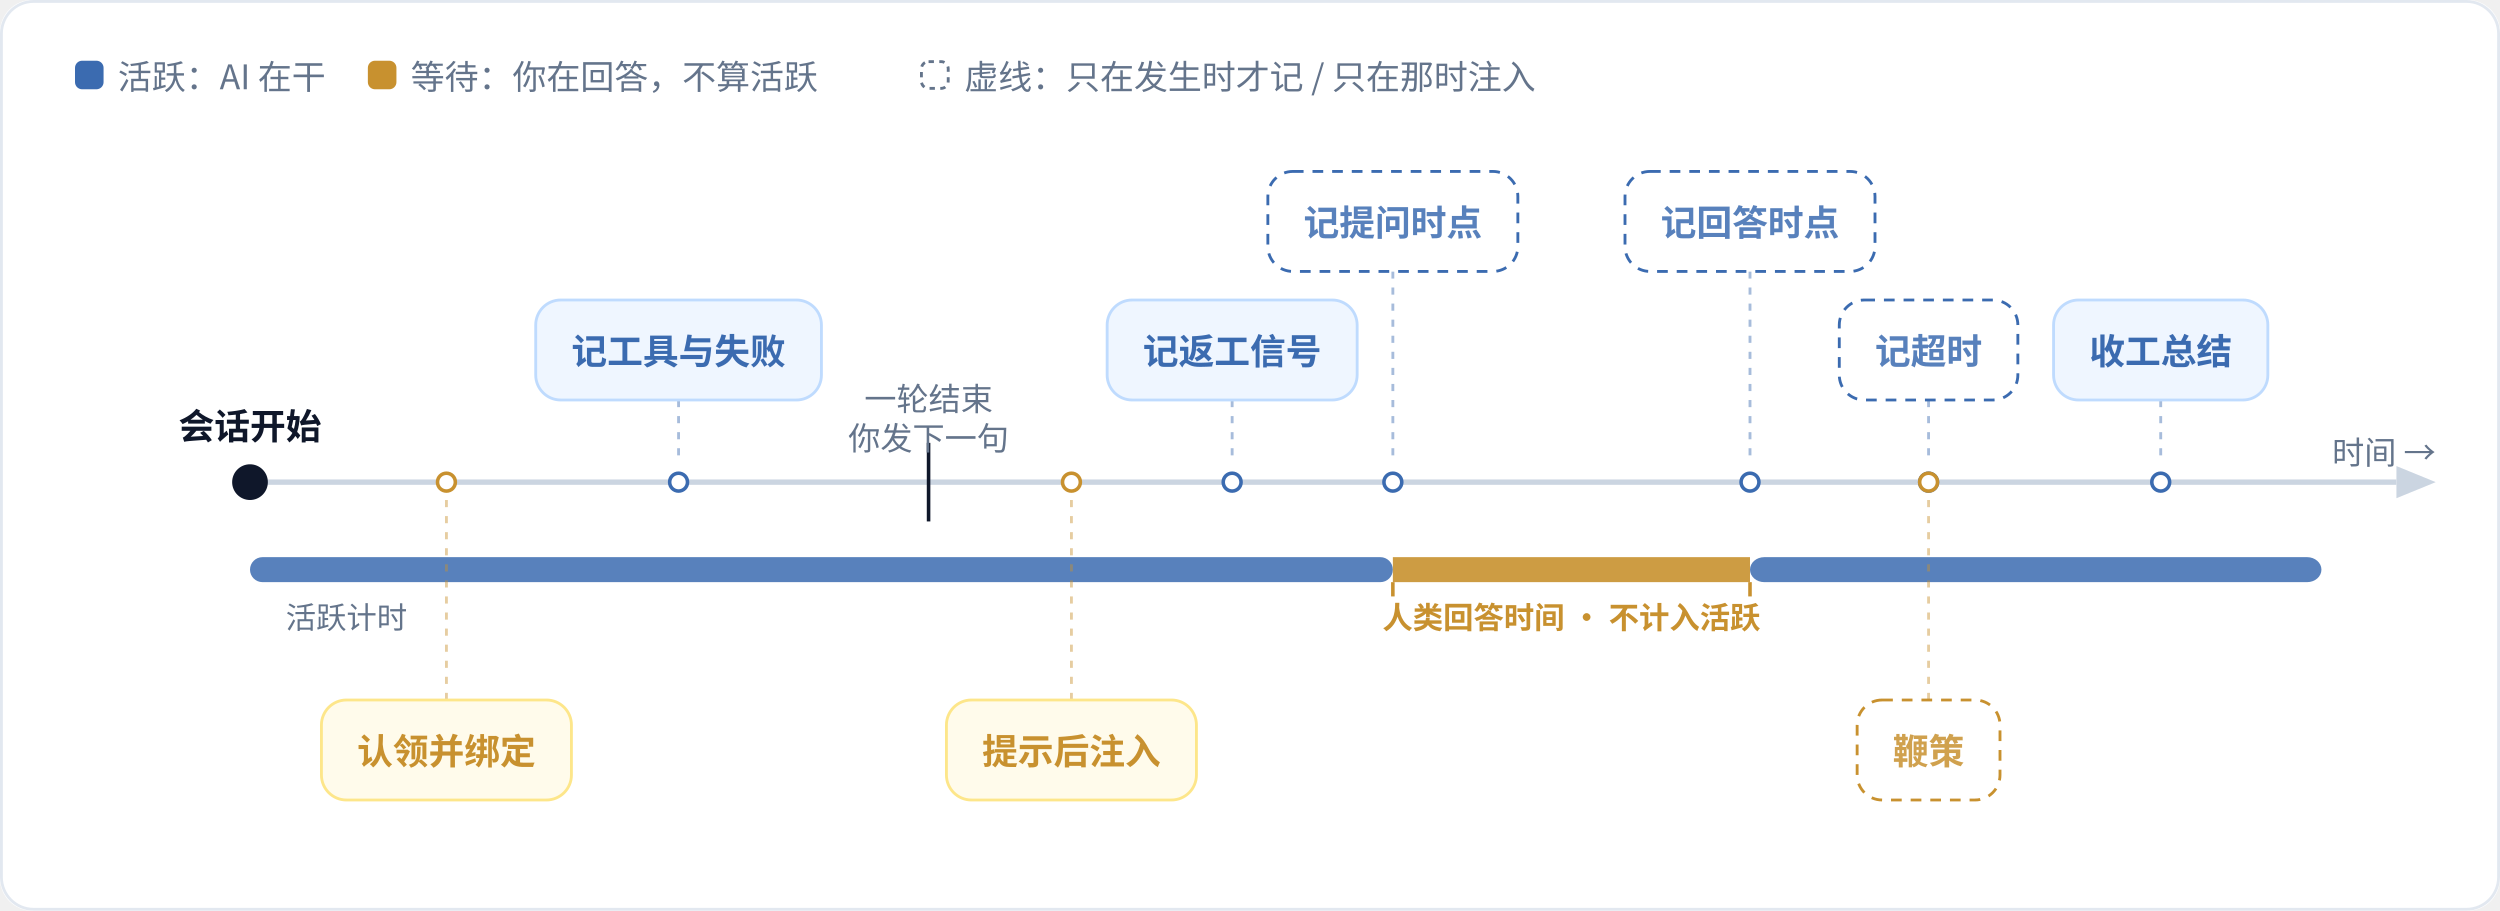
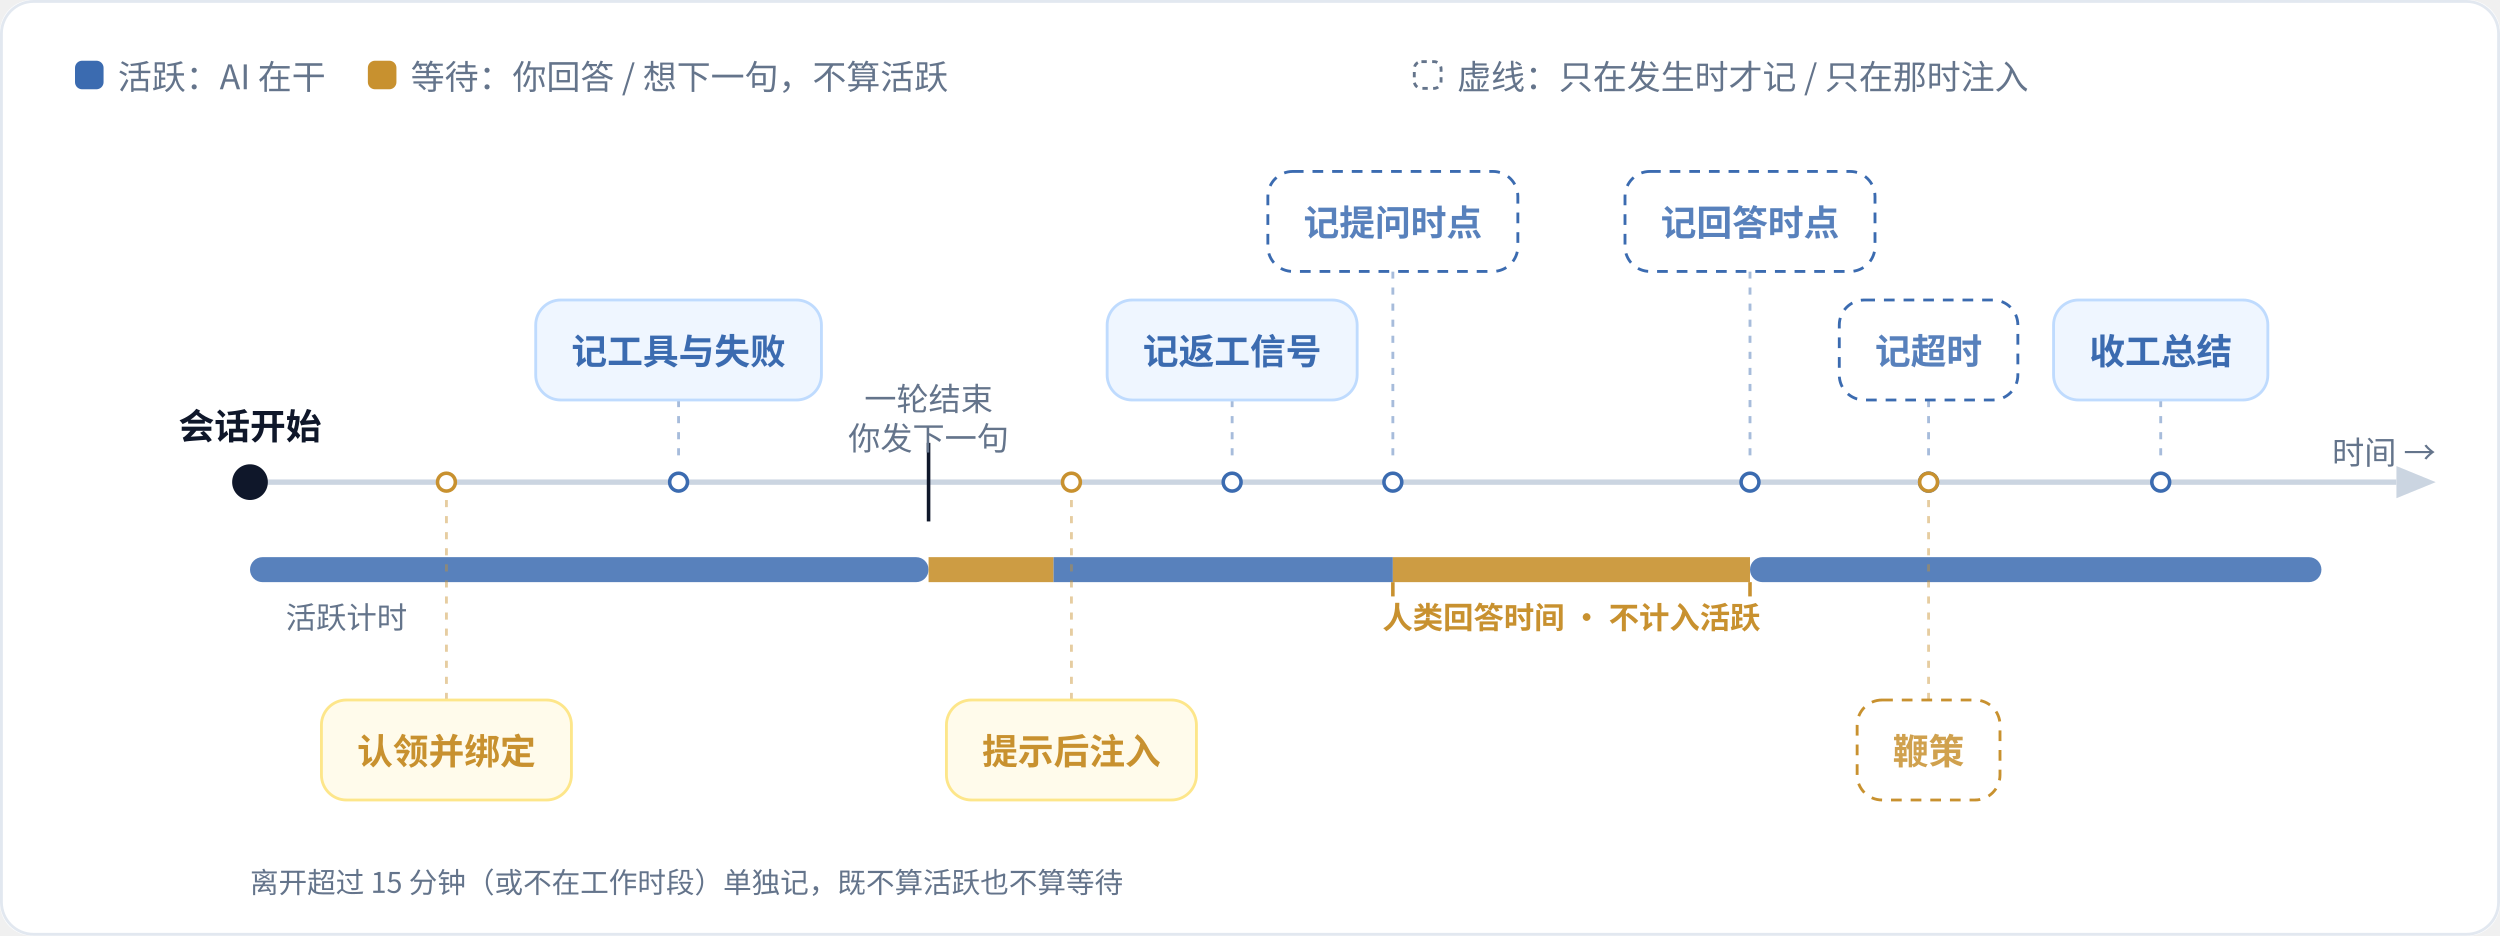
- <svg xmlns="http://www.w3.org/2000/svg" width="1400" height="510" viewBox="0 0 1400 510" role="img" aria-labelledby="t1 t2">
-   <rect width="1400" height="510" rx="18" fill="#ffffff" />
-   <rect x="0.8" y="0.8" width="1398.4" height="508.4" rx="18" fill="none" stroke="#e2e8f0" stroke-width="1.6" />
+ <svg xmlns="http://www.w3.org/2000/svg" width="1400" height="524" viewBox="0 0 1400 524" role="img" aria-labelledby="t1 t2">
+   <rect width="1400" height="524" rx="18" fill="#ffffff" />
+   <rect x="0.8" y="0.8" width="1398.4" height="522.4" rx="18" fill="none" stroke="#e2e8f0" stroke-width="1.6" />
  <rect x="42" y="34" width="16" height="16" rx="4" fill="#3b6bb0" />
  <text x="66" y="50" font-family="'PingFang SC','Noto Sans CJK SC','Microsoft YaHei',sans-serif" font-size="19" fill="#64748b">活跃：AI 在干</text>
  <rect x="206" y="34" width="16" height="16" rx="4" fill="#c8912f" />
-   <text x="230" y="50" font-family="'PingFang SC','Noto Sans CJK SC','Microsoft YaHei',sans-serif" font-size="19" fill="#64748b">等待：你在回答，不算活跃</text>
-   <rect x="516" y="34.5" width="15" height="15" rx="4" fill="none" stroke="#64748b" stroke-width="1.6" stroke-dasharray="3 3" />
-   <text x="540" y="50" font-family="'PingFang SC','Noto Sans CJK SC','Microsoft YaHei',sans-serif" font-size="19" fill="#64748b">虚线：只在发生时才记 / 只在那时注入</text>
+   <text x="230" y="50" font-family="'PingFang SC','Noto Sans CJK SC','Microsoft YaHei',sans-serif" font-size="19" fill="#64748b">等待：你回答 / 想下一句，不算活跃</text>
+   <rect x="792" y="34.5" width="15" height="15" rx="4" fill="none" stroke="#64748b" stroke-width="1.6" stroke-dasharray="3 3" />
+   <text x="816" y="50" font-family="'PingFang SC','Noto Sans CJK SC','Microsoft YaHei',sans-serif" font-size="19" fill="#64748b">虚线：只在发生时才记 / 只在那时注入</text>
  <line x1="140" y1="270" x2="1342" y2="270" stroke="#cbd5e1" stroke-width="3" />
  <path d="M 1342 261 L 1364 270 L 1342 279 Z" fill="#cbd5e1" />
  <text x="1364" y="260" text-anchor="end" font-family="'PingFang SC','Noto Sans CJK SC','Microsoft YaHei',sans-serif" font-size="18" fill="#64748b">时间 →</text>
  <circle cx="140" cy="270" r="10" fill="#0f172a" />
  <text x="140" y="246" text-anchor="middle" font-family="'PingFang SC','Noto Sans CJK SC','Microsoft YaHei',sans-serif" font-size="20" font-weight="600" fill="#0f172a">会话开始</text>
  <line x1="520" y1="248" x2="520" y2="292" stroke="#0f172a" stroke-width="2" />
  <text x="520" y="230" text-anchor="middle" font-family="'PingFang SC','Noto Sans CJK SC','Microsoft YaHei',sans-serif" font-size="18" fill="#64748b">一轮结束</text>
  <text x="520" y="252" text-anchor="middle" font-family="'PingFang SC','Noto Sans CJK SC','Microsoft YaHei',sans-serif" font-size="18" fill="#64748b">你发下一句</text>
-   <rect x="140" y="312" width="640" height="14" rx="7" fill="#3b6bb0" opacity="0.85" />
+   <rect x="140" y="312" width="380" height="14" rx="7" fill="#3b6bb0" opacity="0.85" />
+   <rect x="520" y="312" width="70" height="14" fill="#c8912f" opacity="0.9" />
+   <rect x="590" y="312" width="190" height="14" fill="#3b6bb0" opacity="0.85" />
  <rect x="780" y="312" width="200" height="14" fill="#c8912f" opacity="0.9" />
-   <rect x="980" y="312" width="320" height="14" rx="8" fill="#3b6bb0" opacity="0.85" />
+   <rect x="980" y="312" width="320" height="14" rx="7" fill="#3b6bb0" opacity="0.85" />
  <text x="160" y="352" font-family="'PingFang SC','Noto Sans CJK SC','Microsoft YaHei',sans-serif" font-size="17" fill="#64748b">活跃计时</text>
  <text x="880" y="352" text-anchor="middle" font-family="'PingFang SC','Noto Sans CJK SC','Microsoft YaHei',sans-serif" font-size="17" font-weight="600" fill="#c8912f">人类回答时间 · 不计入活跃</text>
  <line x1="380" y1="224" x2="380" y2="260" stroke="#3b6bb0" stroke-width="1.6" stroke-dasharray="4 5" opacity="0.45" />
  <circle cx="380" cy="270" r="5" fill="#ffffff" stroke="#3b6bb0" stroke-width="2" />
  <rect x="300.0" y="168" width="160.0" height="56" rx="14" fill="#eff6ff" stroke="#bfdbfe" stroke-width="1.6" />
  <text x="380" y="204" text-anchor="middle" font-family="'PingFang SC','Noto Sans CJK SC','Microsoft YaHei',sans-serif" font-size="20" font-weight="600" fill="#3b6bb0" opacity="1">记工具与失败</text>
  <line x1="690" y1="224" x2="690" y2="260" stroke="#3b6bb0" stroke-width="1.6" stroke-dasharray="4 5" opacity="0.45" />
  <circle cx="690" cy="270" r="5" fill="#ffffff" stroke="#3b6bb0" stroke-width="2" />
  <rect x="620.0" y="168" width="140.0" height="56" rx="14" fill="#eff6ff" stroke="#bfdbfe" stroke-width="1.6" />
  <text x="690" y="204" text-anchor="middle" font-family="'PingFang SC','Noto Sans CJK SC','Microsoft YaHei',sans-serif" font-size="20" font-weight="600" fill="#3b6bb0" opacity="1">记返工信号</text>
  <line x1="780" y1="152" x2="780" y2="260" stroke="#3b6bb0" stroke-width="1.6" stroke-dasharray="4 5" opacity="0.45" />
  <circle cx="780" cy="270" r="5" fill="#ffffff" stroke="#3b6bb0" stroke-width="2" />
  <rect x="710.0" y="96" width="140.0" height="56" rx="14" fill="#ffffff" stroke="#3b6bb0" stroke-width="1.6" stroke-dasharray="6 5" />
  <text x="780" y="132" text-anchor="middle" font-family="'PingFang SC','Noto Sans CJK SC','Microsoft YaHei',sans-serif" font-size="20" font-weight="600" fill="#3b6bb0" opacity="0.85">记提问时点</text>
  <line x1="980" y1="152" x2="980" y2="260" stroke="#3b6bb0" stroke-width="1.6" stroke-dasharray="4 5" opacity="0.45" />
  <circle cx="980" cy="270" r="5" fill="#ffffff" stroke="#3b6bb0" stroke-width="2" />
  <rect x="910.0" y="96" width="140.0" height="56" rx="14" fill="#ffffff" stroke="#3b6bb0" stroke-width="1.6" stroke-dasharray="6 5" />
  <text x="980" y="132" text-anchor="middle" font-family="'PingFang SC','Noto Sans CJK SC','Microsoft YaHei',sans-serif" font-size="20" font-weight="600" fill="#3b6bb0" opacity="0.85">记回答时点</text>
  <line x1="1080" y1="224" x2="1080" y2="260" stroke="#3b6bb0" stroke-width="1.6" stroke-dasharray="4 5" opacity="0.45" />
  <circle cx="1080" cy="270" r="5" fill="#ffffff" stroke="#3b6bb0" stroke-width="2" />
  <rect x="1030.0" y="168" width="100.0" height="56" rx="14" fill="#ffffff" stroke="#3b6bb0" stroke-width="1.6" stroke-dasharray="6 5" />
  <text x="1080" y="204" text-anchor="middle" font-family="'PingFang SC','Noto Sans CJK SC','Microsoft YaHei',sans-serif" font-size="20" font-weight="600" fill="#3b6bb0" opacity="0.85">记超时</text>
  <line x1="1210" y1="224" x2="1210" y2="260" stroke="#3b6bb0" stroke-width="1.6" stroke-dasharray="4 5" opacity="0.45" />
  <circle cx="1210" cy="270" r="5" fill="#ffffff" stroke="#3b6bb0" stroke-width="2" />
  <rect x="1150.0" y="168" width="120.0" height="56" rx="14" fill="#eff6ff" stroke="#bfdbfe" stroke-width="1.6" />
  <text x="1210" y="204" text-anchor="middle" font-family="'PingFang SC','Noto Sans CJK SC','Microsoft YaHei',sans-serif" font-size="20" font-weight="600" fill="#3b6bb0" opacity="1">收工总结</text>
  <line x1="250" y1="280" x2="250" y2="392" stroke="#c8912f" stroke-width="1.6" stroke-dasharray="4 5" opacity="0.45" />
  <circle cx="250" cy="270" r="5" fill="#ffffff" stroke="#c8912f" stroke-width="2" />
  <rect x="180.0" y="392" width="140.0" height="56" rx="14" fill="#fffbeb" stroke="#fde68a" stroke-width="1.6" />
  <text x="250" y="428" text-anchor="middle" font-family="'PingFang SC','Noto Sans CJK SC','Microsoft YaHei',sans-serif" font-size="20" font-weight="600" fill="#c8912f" opacity="1">认领并绑定</text>
  <line x1="600" y1="280" x2="600" y2="392" stroke="#c8912f" stroke-width="1.6" stroke-dasharray="4 5" opacity="0.45" />
  <circle cx="600" cy="270" r="5" fill="#ffffff" stroke="#c8912f" stroke-width="2" />
  <rect x="530.0" y="392" width="140.0" height="56" rx="14" fill="#fffbeb" stroke="#fde68a" stroke-width="1.6" />
  <text x="600" y="428" text-anchor="middle" font-family="'PingFang SC','Noto Sans CJK SC','Microsoft YaHei',sans-serif" font-size="20" font-weight="600" fill="#c8912f" opacity="1">提示后注入</text>
  <line x1="1080" y1="280" x2="1080" y2="392" stroke="#c8912f" stroke-width="1.6" stroke-dasharray="4 5" opacity="0.45" />
  <circle cx="1080" cy="270" r="5" fill="#ffffff" stroke="#c8912f" stroke-width="2" />
  <rect x="1040.0" y="392" width="80.0" height="56" rx="14" fill="#ffffff" stroke="#c8912f" stroke-width="1.6" stroke-dasharray="6 5" />
  <text x="1080" y="428" text-anchor="middle" font-family="'PingFang SC','Noto Sans CJK SC','Microsoft YaHei',sans-serif" font-size="20" font-weight="600" fill="#c8912f" opacity="0.85">鞭策</text>
  <line x1="780" y1="326" x2="780" y2="334" stroke="#c8912f" stroke-width="2" />
  <line x1="980" y1="326" x2="980" y2="334" stroke="#c8912f" stroke-width="2" />
+   <text x="140" y="500" font-family="'PingFang SC','Noto Sans CJK SC','Microsoft YaHei',sans-serif" font-size="16" fill="#64748b">离开超过 15 分钟（或不在工作时段）单独记，既不算活跃也不算等待</text>
</svg>
